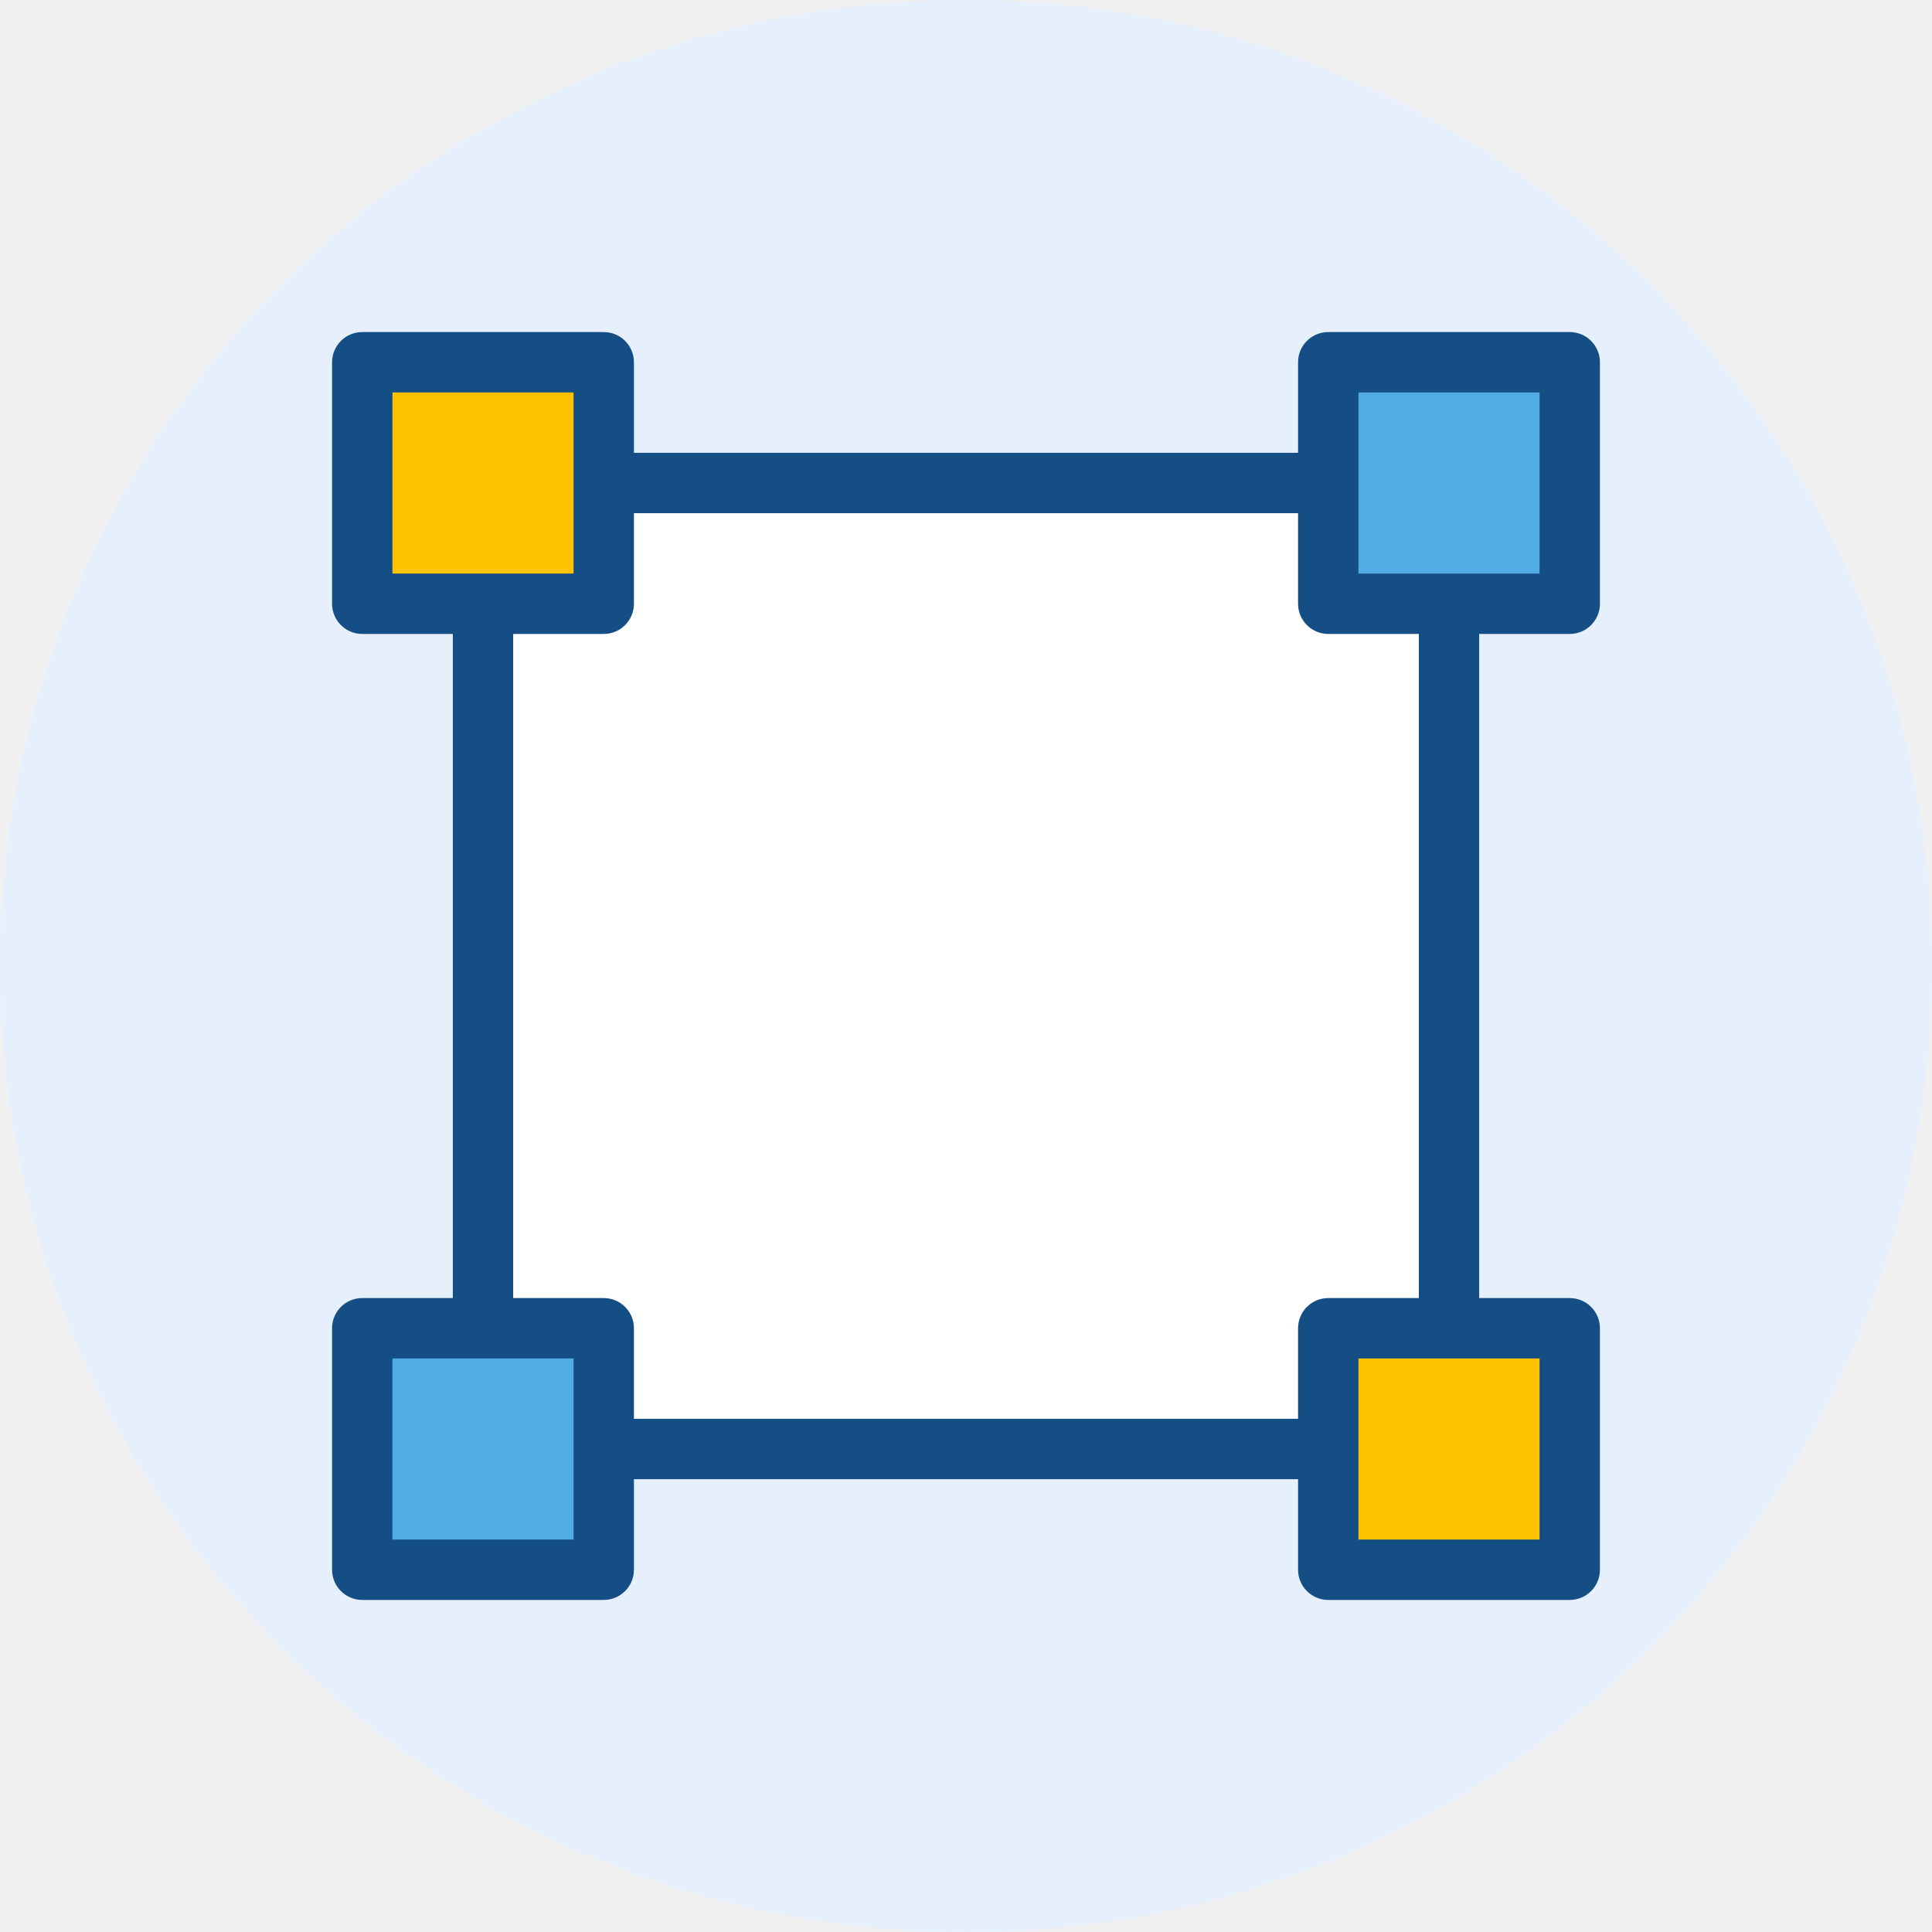
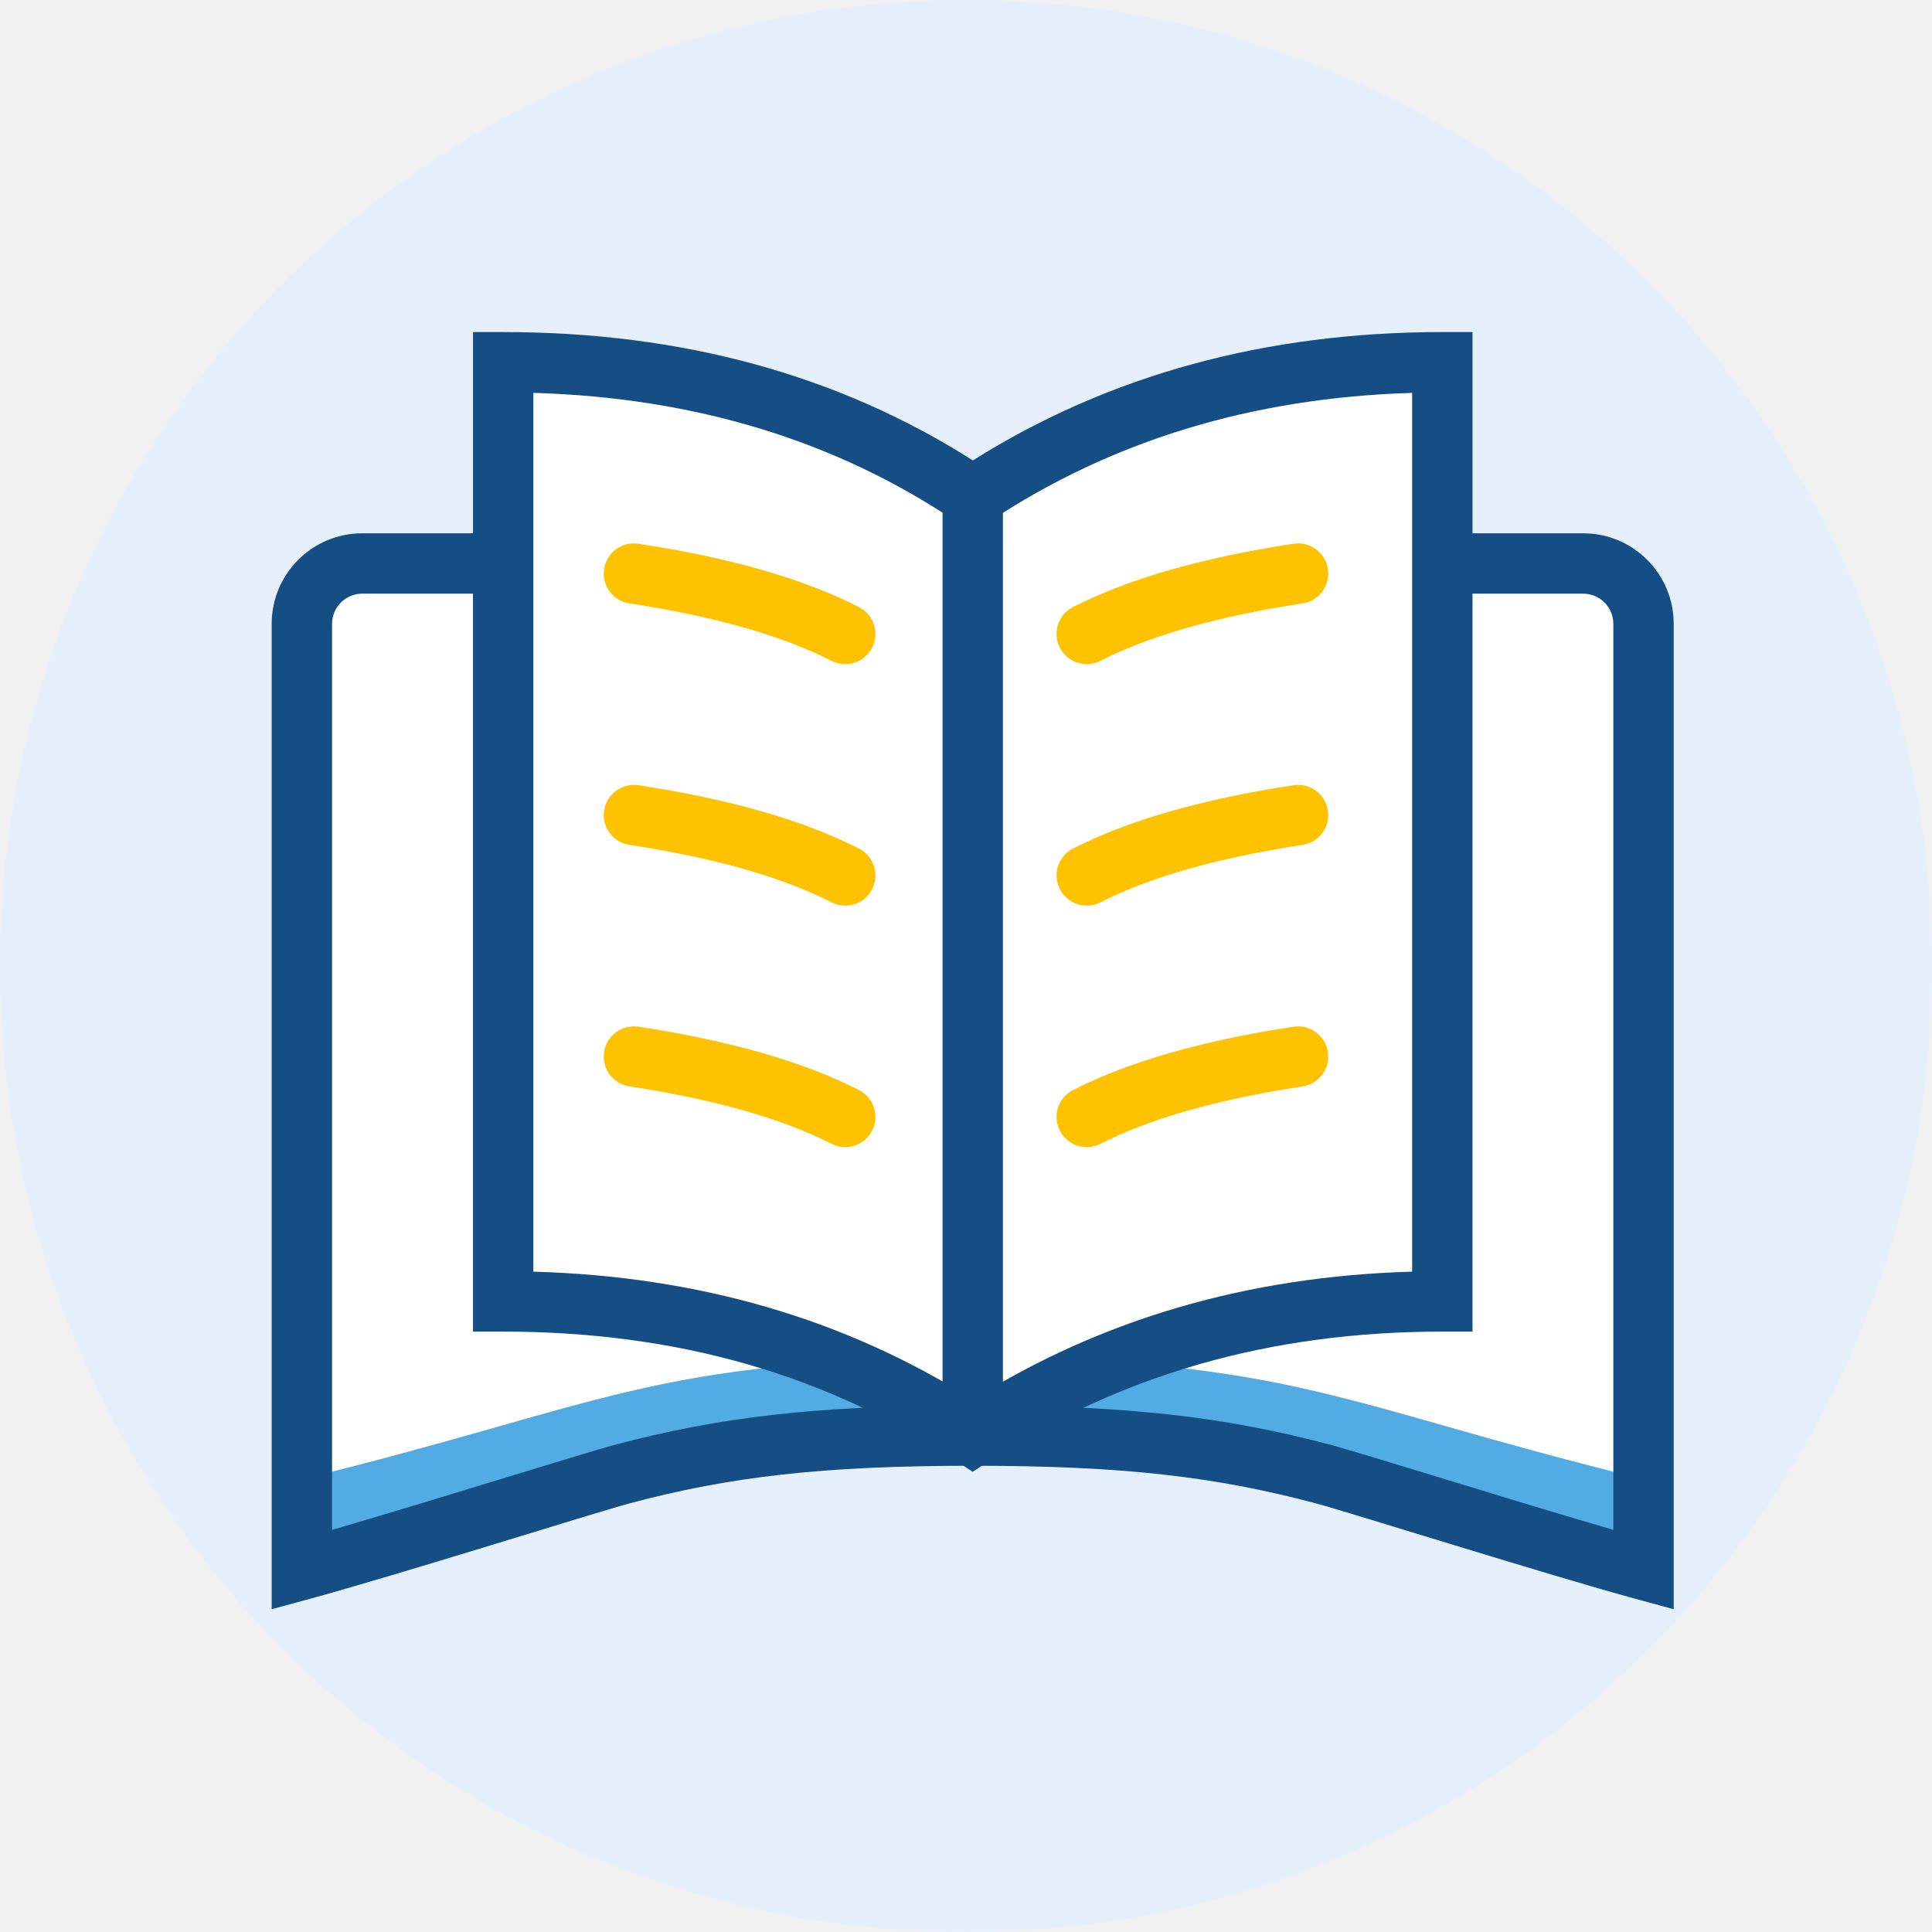
<svg xmlns="http://www.w3.org/2000/svg" width="64" height="64" viewBox="0 0 64 64" fill="none">
  <path fill-rule="evenodd" clip-rule="evenodd" d="M32 64C49.673 64 64 49.673 64 32C64 14.327 49.673 0 32 0C14.327 0 0 14.327 0 32C0 49.673 14.327 64 32 64Z" fill="#E6F0FC" />
-   <path d="M15 16C15 15.448 15.448 15 16 15H48C48.552 15 49 15.448 49 16V48C49 48.552 48.552 49 48 49H16C15.448 49 15 48.552 15 48V16Z" fill="#154E84" />
-   <path d="M17 17V47H47V17H17Z" fill="white" />
-   <path d="M11 12C11 11.448 11.448 11 12 11H20C20.552 11 21 11.448 21 12V20C21 20.552 20.552 21 20 21H12C11.448 21 11 20.552 11 20V12Z" fill="#154E84" />
-   <path d="M13 13V19H19V13H13Z" fill="#FFC200" />
-   <path d="M43 12C43 11.448 43.448 11 44 11H52C52.552 11 53 11.448 53 12V20C53 20.552 52.552 21 52 21H44C43.448 21 43 20.552 43 20V12Z" fill="#154E84" />
-   <path d="M45 13V19H51V13H45Z" fill="#52ABE2" />
-   <path d="M11 44C11 43.448 11.448 43 12 43H20C20.552 43 21 43.448 21 44V52C21 52.552 20.552 53 20 53H12C11.448 53 11 52.552 11 52V44Z" fill="#154E84" />
-   <path d="M13 45V51H19V45H13Z" fill="#52ABE2" />
-   <path d="M43 44C43 43.448 43.448 43 44 43H52C52.552 43 53 43.448 53 44V52C53 52.552 52.552 53 52 53H44C43.448 53 43 52.552 43 52V44Z" fill="#154E84" />
-   <path d="M45 45V51H51V45H45Z" fill="#FFC200" />
+   <path fill-rule="evenodd" clip-rule="evenodd" d="M12 18.666H52.444C53.549 18.666 54.444 19.561 54.444 20.666V51.999C44.442 49.283 42.824 47.555 32.222 47.555C21.621 47.555 20.002 49.283 10 51.999V20.666C10 19.561 10.895 18.666 12 18.666Z" fill="white" />
+   <path fill-rule="evenodd" clip-rule="evenodd" d="M54.444 20.999C54.444 19.895 53.549 18.999 52.444 18.999H12C10.895 18.999 10 19.895 10 20.999V20.666C10 19.561 10.895 18.666 12 18.666H52.444C53.549 18.666 54.444 19.561 54.444 20.666V20.999ZM54.444 48.999V51.999C44.442 49.283 42.824 47.555 32.222 47.555C21.621 47.555 20.002 49.283 10 51.999V48.999C20.002 46.555 21.621 44.999 32.222 44.999C42.824 44.999 44.442 46.555 54.444 48.999Z" fill="#52ABE2" />
+   <path d="M44.125 47.874C40.629 46.94 37.381 46.555 32.222 46.555C27.063 46.555 23.815 46.94 20.32 47.874C19.37 48.127 14.176 49.758 11 50.678V20.666C11 20.114 11.448 19.666 12 19.666H16.668V17.666H12C10.343 17.666 9 19.009 9 20.666V53.307L10.262 52.964C13.116 52.189 19.8 50.082 20.836 49.806C24.154 48.92 27.23 48.555 32.222 48.555C37.214 48.555 40.29 48.92 43.609 49.806C44.644 50.082 51.328 52.189 54.182 52.964L55.444 53.307V20.666C55.444 19.009 54.101 17.666 52.444 17.666H47.819V19.666H52.444C52.997 19.666 53.444 20.114 53.444 20.666V50.678C50.268 49.758 45.075 48.127 44.125 47.874Z" fill="#154E84" />
+   <path fill-rule="evenodd" clip-rule="evenodd" d="M16.668 12C22.629 12 27.814 13.482 32.224 16.444C36.694 13.482 41.88 12 47.779 12V43.111C41.899 43.111 36.714 44.593 32.224 47.556C27.778 44.593 22.592 43.111 16.668 43.111C16.668 43.111 16.668 12 16.668 12Z" fill="white" />
+   <path fill-rule="evenodd" clip-rule="evenodd" d="M48.779 11H47.779C41.93 11 36.738 12.417 32.227 15.252C27.77 12.416 22.576 11 16.668 11H15.668V27.556V38.25V44.111H16.668C22.4 44.111 27.392 45.537 31.669 48.388L32.221 48.755L32.774 48.39C37.097 45.538 42.091 44.111 47.779 44.111H48.779V21.844V14.871V12V11ZM17.668 38.25V27.556V13.014C23.015 13.171 27.674 14.592 31.666 17.274L32.22 17.647L32.776 17.278C36.825 14.594 41.486 13.173 46.779 13.015V38.25V42.125C41.352 42.279 36.495 43.692 32.226 46.365C27.992 43.691 23.133 42.278 17.668 42.125V38.25Z" fill="#154E84" />
+   <path d="M31.223 16.445V47.556H33.223V16.445H31.223Z" fill="#154E84" />
+   <path d="M27.546 21.891C25.91 21.057 23.675 20.418 20.85 19.989C20.304 19.906 19.928 19.396 20.012 18.85C20.095 18.304 20.604 17.928 21.15 18.012C24.172 18.471 26.604 19.166 28.454 20.109C28.946 20.36 29.142 20.962 28.891 21.454C28.64 21.946 28.038 22.142 27.546 21.891Z" fill="#FFC200" />
+   <path d="M36.454 21.891C38.091 21.057 40.325 20.418 43.151 19.989C43.697 19.906 44.072 19.396 43.989 18.85C43.906 18.304 43.396 17.928 42.85 18.012C39.829 18.471 37.396 19.166 35.546 20.109C35.054 20.36 34.858 20.962 35.109 21.454C35.36 21.946 35.962 22.142 36.454 21.891Z" fill="#FFC200" />
+   <path d="M27.546 29.891C25.91 29.057 23.675 28.418 20.85 27.989C20.304 27.906 19.928 27.396 20.012 26.85C20.095 26.304 20.604 25.928 21.15 26.012C24.172 26.471 26.604 27.166 28.454 28.109C28.946 28.36 29.142 28.962 28.891 29.454C28.64 29.946 28.038 30.142 27.546 29.891Z" fill="#FFC200" />
+   <path d="M36.454 29.891C38.091 29.057 40.325 28.418 43.151 27.989C43.697 27.906 44.072 27.396 43.989 26.85C43.906 26.304 43.396 25.928 42.85 26.012C39.829 26.471 37.396 27.166 35.546 28.109C35.054 28.36 34.858 28.962 35.109 29.454C35.36 29.946 35.962 30.142 36.454 29.891Z" fill="#FFC200" />
+   <path d="M27.546 37.891C25.91 37.057 23.675 36.418 20.85 35.989C20.304 35.906 19.928 35.396 20.012 34.85C20.095 34.304 20.604 33.928 21.15 34.011C24.172 34.471 26.604 35.166 28.454 36.109C28.946 36.36 29.142 36.962 28.891 37.454C28.64 37.946 28.038 38.142 27.546 37.891Z" fill="#FFC200" />
+   <path d="M36.454 37.891C38.091 37.057 40.325 36.418 43.151 35.989C43.697 35.906 44.072 35.396 43.989 34.85C43.906 34.304 43.396 33.928 42.85 34.011C39.829 34.471 37.396 35.166 35.546 36.109C35.054 36.36 34.858 36.962 35.109 37.454C35.36 37.946 35.962 38.142 36.454 37.891Z" fill="#FFC200" />
</svg>
